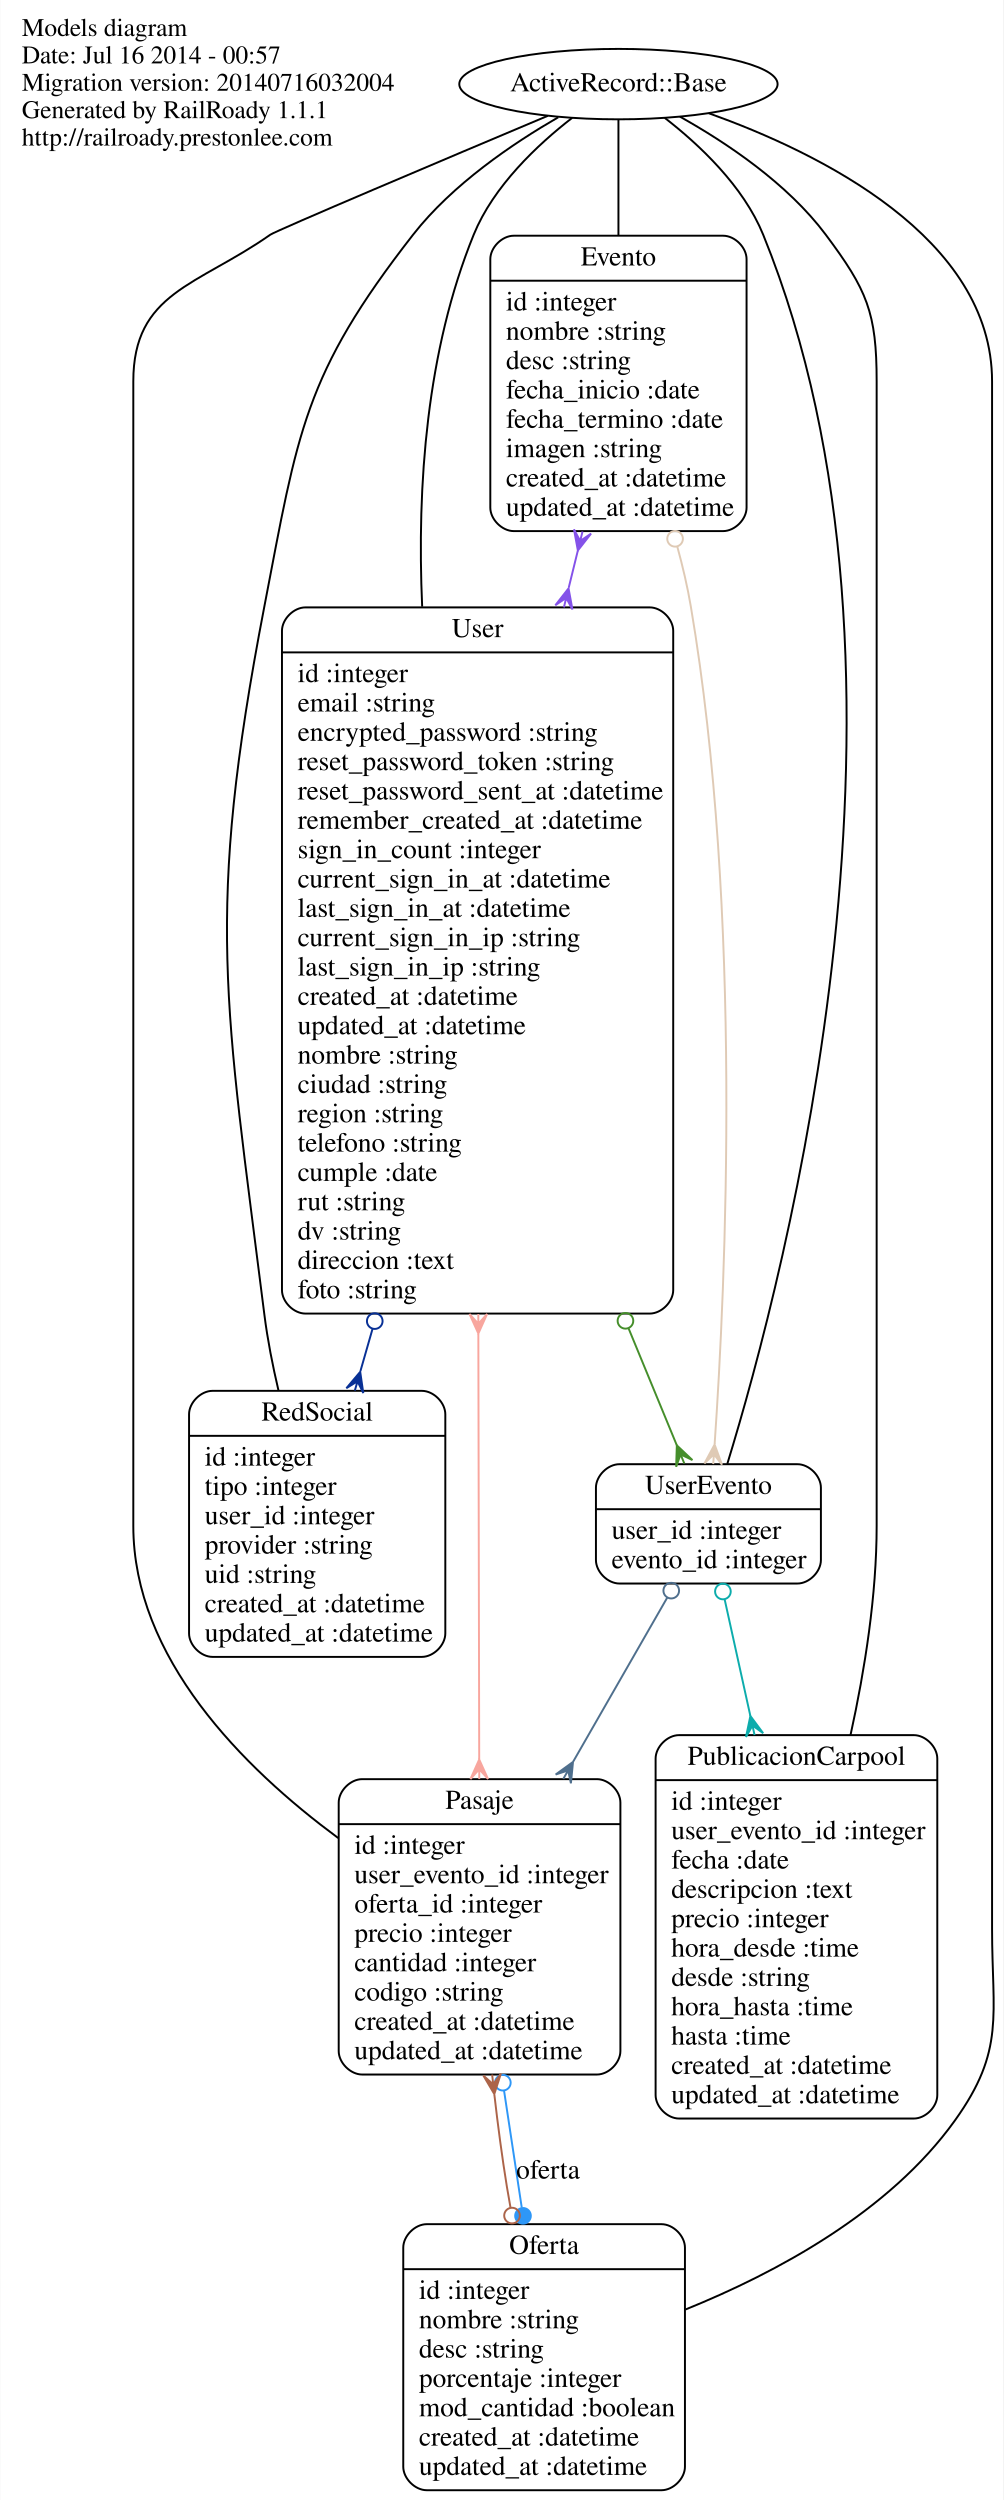
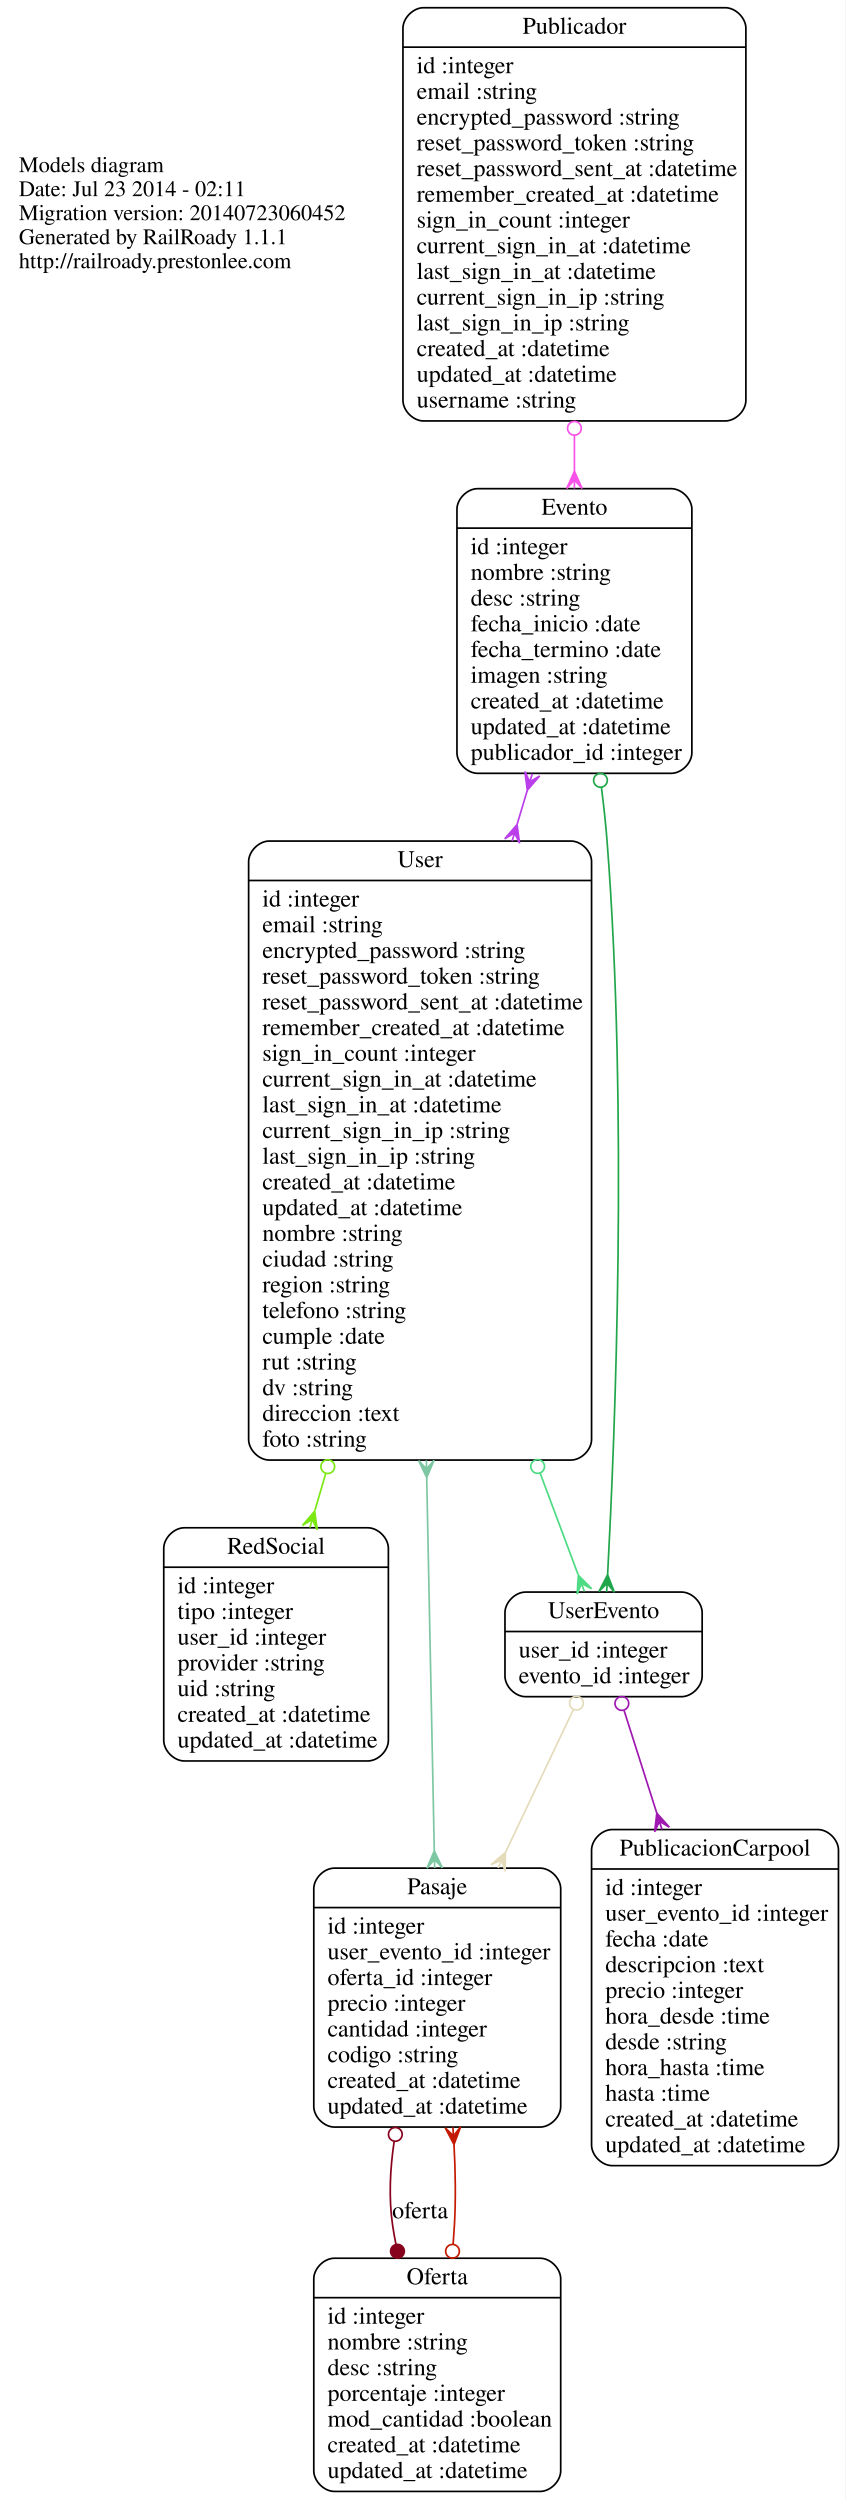
- <svg xmlns="http://www.w3.org/2000/svg" width="513pt" height="1278pt" viewBox="0.00 0.00 512.71 1278.00">
-   <g id="graph0" class="graph" transform="scale(1 1) rotate(0) translate(4 1274)">
-     <polygon fill="white" stroke="none" points="-4,4 -4,-1274 508.709,-1274 508.709,4 -4,4" />
+ <svg xmlns="http://www.w3.org/2000/svg" width="493pt" height="1458pt" viewBox="0.00 0.00 493.00 1458.00">
+   <g id="graph0" class="graph" transform="scale(1 1) rotate(0) translate(4 1454)">
+     <polygon fill="white" stroke="none" points="-4,4 -4,-1454 489,-1454 489,4 -4,4" />
    <g id="node1" class="node">
-       <text text-anchor="start" x="7" y="-1255.6" font-family="Times,serif" font-size="13.00">Models diagram</text>
-       <text text-anchor="start" x="7" y="-1241.6" font-family="Times,serif" font-size="13.00">Date: Jul 16 2014 - 00:57</text>
-       <text text-anchor="start" x="7" y="-1227.6" font-family="Times,serif" font-size="13.00">Migration version: 20140716032004</text>
-       <text text-anchor="start" x="7" y="-1213.6" font-family="Times,serif" font-size="13.00">Generated by RailRoady 1.1.1</text>
-       <text text-anchor="start" x="7" y="-1199.6" font-family="Times,serif" font-size="13.00">http://railroady.prestonlee.com</text>
+       <text text-anchor="start" x="7" y="-1353.6" font-family="Times,serif" font-size="13.00">Models diagram</text>
+       <text text-anchor="start" x="7" y="-1339.6" font-family="Times,serif" font-size="13.00">Date: Jul 23 2014 - 02:11</text>
+       <text text-anchor="start" x="7" y="-1325.6" font-family="Times,serif" font-size="13.00">Migration version: 20140723060452</text>
+       <text text-anchor="start" x="7" y="-1311.6" font-family="Times,serif" font-size="13.00">Generated by RailRoady 1.1.1</text>
+       <text text-anchor="start" x="7" y="-1297.6" font-family="Times,serif" font-size="13.00">http://railroady.prestonlee.com</text>
    </g>
    <g id="node2" class="node">
-       <path fill="none" stroke="black" d="M104.5,-427C104.5,-427 211.5,-427 211.5,-427 217.5,-427 223.5,-433 223.5,-439 223.5,-439 223.5,-551 223.5,-551 223.5,-557 217.5,-563 211.5,-563 211.5,-563 104.5,-563 104.5,-563 98.5,-563 92.5,-557 92.5,-551 92.5,-551 92.5,-439 92.5,-439 92.5,-433 98.5,-427 104.5,-427" />
-       <text text-anchor="middle" x="158" y="-547.8" font-family="Times,serif" font-size="14.00">RedSocial</text>
-       <polyline fill="none" stroke="black" points="92.5,-540 223.5,-540 " />
-       <text text-anchor="start" x="100.5" y="-524.8" font-family="Times,serif" font-size="14.00">id :integer</text>
-       <text text-anchor="start" x="100.5" y="-509.8" font-family="Times,serif" font-size="14.00">tipo :integer</text>
-       <text text-anchor="start" x="100.5" y="-494.8" font-family="Times,serif" font-size="14.00">user_id :integer</text>
-       <text text-anchor="start" x="100.5" y="-479.8" font-family="Times,serif" font-size="14.00">provider :string</text>
-       <text text-anchor="start" x="100.5" y="-464.8" font-family="Times,serif" font-size="14.00">uid :string</text>
-       <text text-anchor="start" x="100.5" y="-449.8" font-family="Times,serif" font-size="14.00">created_at :datetime</text>
-       <text text-anchor="start" x="100.5" y="-434.8" font-family="Times,serif" font-size="14.00">updated_at :datetime</text>
+       <path fill="none" stroke="black" d="M103.5,-427C103.5,-427 210.5,-427 210.5,-427 216.5,-427 222.5,-433 222.5,-439 222.5,-439 222.5,-551 222.5,-551 222.5,-557 216.5,-563 210.5,-563 210.5,-563 103.5,-563 103.5,-563 97.5,-563 91.5,-557 91.5,-551 91.5,-551 91.5,-439 91.5,-439 91.5,-433 97.5,-427 103.5,-427" />
+       <text text-anchor="middle" x="157" y="-547.8" font-family="Times,serif" font-size="14.00">RedSocial</text>
+       <polyline fill="none" stroke="black" points="91.5,-540 222.5,-540 " />
+       <text text-anchor="start" x="99.5" y="-524.8" font-family="Times,serif" font-size="14.00">id :integer</text>
+       <text text-anchor="start" x="99.5" y="-509.8" font-family="Times,serif" font-size="14.00">tipo :integer</text>
+       <text text-anchor="start" x="99.5" y="-494.8" font-family="Times,serif" font-size="14.00">user_id :integer</text>
+       <text text-anchor="start" x="99.5" y="-479.8" font-family="Times,serif" font-size="14.00">provider :string</text>
+       <text text-anchor="start" x="99.5" y="-464.8" font-family="Times,serif" font-size="14.00">uid :string</text>
+       <text text-anchor="start" x="99.5" y="-449.8" font-family="Times,serif" font-size="14.00">created_at :datetime</text>
+       <text text-anchor="start" x="99.5" y="-434.8" font-family="Times,serif" font-size="14.00">updated_at :datetime</text>
    </g>
    <g id="node3" class="node">
-       <path fill="none" stroke="black" d="M258.5,-1002.5C258.5,-1002.5 365.5,-1002.5 365.5,-1002.5 371.5,-1002.5 377.5,-1008.5 377.5,-1014.5 377.5,-1014.5 377.5,-1141.5 377.5,-1141.5 377.5,-1147.5 371.5,-1153.5 365.5,-1153.5 365.5,-1153.5 258.5,-1153.5 258.5,-1153.5 252.5,-1153.5 246.5,-1147.5 246.5,-1141.5 246.5,-1141.5 246.5,-1014.5 246.5,-1014.5 246.5,-1008.5 252.5,-1002.5 258.5,-1002.5" />
-       <text text-anchor="middle" x="312" y="-1138.3" font-family="Times,serif" font-size="14.00">Evento</text>
-       <polyline fill="none" stroke="black" points="246.5,-1130.5 377.5,-1130.5 " />
-       <text text-anchor="start" x="254.5" y="-1115.3" font-family="Times,serif" font-size="14.00">id :integer</text>
-       <text text-anchor="start" x="254.5" y="-1100.3" font-family="Times,serif" font-size="14.00">nombre :string</text>
-       <text text-anchor="start" x="254.5" y="-1085.3" font-family="Times,serif" font-size="14.00">desc :string</text>
-       <text text-anchor="start" x="254.5" y="-1070.3" font-family="Times,serif" font-size="14.00">fecha_inicio :date</text>
-       <text text-anchor="start" x="254.5" y="-1055.3" font-family="Times,serif" font-size="14.00">fecha_termino :date</text>
-       <text text-anchor="start" x="254.5" y="-1040.3" font-family="Times,serif" font-size="14.00">imagen :string</text>
-       <text text-anchor="start" x="254.5" y="-1025.3" font-family="Times,serif" font-size="14.00">created_at :datetime</text>
-       <text text-anchor="start" x="254.5" y="-1010.3" font-family="Times,serif" font-size="14.00">updated_at :datetime</text>
+       <path fill="none" stroke="black" d="M191,-1C191,-1 311,-1 311,-1 317,-1 323,-7 323,-13 323,-13 323,-125 323,-125 323,-131 317,-137 311,-137 311,-137 191,-137 191,-137 185,-137 179,-131 179,-125 179,-125 179,-13 179,-13 179,-7 185,-1 191,-1" />
+       <text text-anchor="middle" x="251" y="-121.8" font-family="Times,serif" font-size="14.00">Oferta</text>
+       <polyline fill="none" stroke="black" points="179,-114 323,-114 " />
+       <text text-anchor="start" x="187" y="-98.8" font-family="Times,serif" font-size="14.00">id :integer</text>
+       <text text-anchor="start" x="187" y="-83.8" font-family="Times,serif" font-size="14.00">nombre :string</text>
+       <text text-anchor="start" x="187" y="-68.8" font-family="Times,serif" font-size="14.00">desc :string</text>
+       <text text-anchor="start" x="187" y="-53.8" font-family="Times,serif" font-size="14.00">porcentaje :integer</text>
+       <text text-anchor="start" x="187" y="-38.8" font-family="Times,serif" font-size="14.00">mod_cantidad :boolean</text>
+       <text text-anchor="start" x="187" y="-23.8" font-family="Times,serif" font-size="14.00">created_at :datetime</text>
+       <text text-anchor="start" x="187" y="-8.8" font-family="Times,serif" font-size="14.00">updated_at :datetime</text>
+     </g>
+     <g id="node5" class="node">
+       <path fill="none" stroke="black" d="M191,-213.5C191,-213.5 311,-213.5 311,-213.5 317,-213.5 323,-219.5 323,-225.5 323,-225.5 323,-352.5 323,-352.5 323,-358.5 317,-364.5 311,-364.5 311,-364.5 191,-364.5 191,-364.5 185,-364.5 179,-358.5 179,-352.5 179,-352.5 179,-225.5 179,-225.5 179,-219.5 185,-213.5 191,-213.5" />
+       <text text-anchor="middle" x="251" y="-349.3" font-family="Times,serif" font-size="14.00">Pasaje</text>
+       <polyline fill="none" stroke="black" points="179,-341.5 323,-341.5 " />
+       <text text-anchor="start" x="187" y="-326.3" font-family="Times,serif" font-size="14.00">id :integer</text>
+       <text text-anchor="start" x="187" y="-311.3" font-family="Times,serif" font-size="14.00">user_evento_id :integer</text>
+       <text text-anchor="start" x="187" y="-296.3" font-family="Times,serif" font-size="14.00">oferta_id :integer</text>
+       <text text-anchor="start" x="187" y="-281.3" font-family="Times,serif" font-size="14.00">precio :integer</text>
+       <text text-anchor="start" x="187" y="-266.3" font-family="Times,serif" font-size="14.00">cantidad :integer</text>
+       <text text-anchor="start" x="187" y="-251.3" font-family="Times,serif" font-size="14.00">codigo :string</text>
+       <text text-anchor="start" x="187" y="-236.3" font-family="Times,serif" font-size="14.00">created_at :datetime</text>
+       <text text-anchor="start" x="187" y="-221.3" font-family="Times,serif" font-size="14.00">updated_at :datetime</text>
+     </g>
+     <g id="edge1" class="edge">
+       <path fill="none" stroke="#c41a02" d="M260.25,-145.139C260.54,-148.808 260.794,-152.443 261,-156 261.883,-171.245 261.635,-187.469 260.782,-203.136" />
+       <ellipse fill="none" stroke="#c41a02" cx="259.9" cy="-141.056" rx="4" ry="4" />
+       <polygon fill="#c41a02" stroke="#c41a02" points="260.768,-203.356 255.649,-213.053 260.454,-208.346 260.14,-213.336 260.14,-213.336 260.14,-213.336 260.454,-208.346 264.631,-213.618 260.768,-203.356 260.768,-203.356" />
+     </g>
+     <g id="node4" class="node">
+       <path fill="none" stroke="black" d="M274.5,-1003C274.5,-1003 387.5,-1003 387.5,-1003 393.5,-1003 399.5,-1009 399.5,-1015 399.5,-1015 399.5,-1157 399.5,-1157 399.5,-1163 393.5,-1169 387.5,-1169 387.5,-1169 274.5,-1169 274.5,-1169 268.5,-1169 262.5,-1163 262.5,-1157 262.5,-1157 262.5,-1015 262.5,-1015 262.5,-1009 268.5,-1003 274.5,-1003" />
+       <text text-anchor="middle" x="331" y="-1153.8" font-family="Times,serif" font-size="14.00">Evento</text>
+       <polyline fill="none" stroke="black" points="262.5,-1146 399.5,-1146 " />
+       <text text-anchor="start" x="270.5" y="-1130.8" font-family="Times,serif" font-size="14.00">id :integer</text>
+       <text text-anchor="start" x="270.5" y="-1115.8" font-family="Times,serif" font-size="14.00">nombre :string</text>
+       <text text-anchor="start" x="270.5" y="-1100.8" font-family="Times,serif" font-size="14.00">desc :string</text>
+       <text text-anchor="start" x="270.5" y="-1085.8" font-family="Times,serif" font-size="14.00">fecha_inicio :date</text>
+       <text text-anchor="start" x="270.5" y="-1070.8" font-family="Times,serif" font-size="14.00">fecha_termino :date</text>
+       <text text-anchor="start" x="270.5" y="-1055.8" font-family="Times,serif" font-size="14.00">imagen :string</text>
+       <text text-anchor="start" x="270.5" y="-1040.8" font-family="Times,serif" font-size="14.00">created_at :datetime</text>
+       <text text-anchor="start" x="270.5" y="-1025.8" font-family="Times,serif" font-size="14.00">updated_at :datetime</text>
+       <text text-anchor="start" x="270.5" y="-1010.8" font-family="Times,serif" font-size="14.00">publicador_id :integer</text>
+     </g>
+     <g id="node6" class="node">
+       <path fill="none" stroke="black" d="M153,-602.5C153,-602.5 329,-602.5 329,-602.5 335,-602.5 341,-608.5 341,-614.5 341,-614.5 341,-951.5 341,-951.5 341,-957.5 335,-963.5 329,-963.5 329,-963.5 153,-963.5 153,-963.5 147,-963.5 141,-957.5 141,-951.5 141,-951.5 141,-614.5 141,-614.5 141,-608.5 147,-602.5 153,-602.5" />
+       <text text-anchor="middle" x="241" y="-948.3" font-family="Times,serif" font-size="14.00">User</text>
+       <polyline fill="none" stroke="black" points="141,-940.5 341,-940.5 " />
+       <text text-anchor="start" x="149" y="-925.3" font-family="Times,serif" font-size="14.00">id :integer</text>
+       <text text-anchor="start" x="149" y="-910.3" font-family="Times,serif" font-size="14.00">email :string</text>
+       <text text-anchor="start" x="149" y="-895.3" font-family="Times,serif" font-size="14.00">encrypted_password :string</text>
+       <text text-anchor="start" x="149" y="-880.3" font-family="Times,serif" font-size="14.00">reset_password_token :string</text>
+       <text text-anchor="start" x="149" y="-865.3" font-family="Times,serif" font-size="14.00">reset_password_sent_at :datetime</text>
+       <text text-anchor="start" x="149" y="-850.3" font-family="Times,serif" font-size="14.00">remember_created_at :datetime</text>
+       <text text-anchor="start" x="149" y="-835.3" font-family="Times,serif" font-size="14.00">sign_in_count :integer</text>
+       <text text-anchor="start" x="149" y="-820.3" font-family="Times,serif" font-size="14.00">current_sign_in_at :datetime</text>
+       <text text-anchor="start" x="149" y="-805.3" font-family="Times,serif" font-size="14.00">last_sign_in_at :datetime</text>
+       <text text-anchor="start" x="149" y="-790.3" font-family="Times,serif" font-size="14.00">current_sign_in_ip :string</text>
+       <text text-anchor="start" x="149" y="-775.3" font-family="Times,serif" font-size="14.00">last_sign_in_ip :string</text>
+       <text text-anchor="start" x="149" y="-760.3" font-family="Times,serif" font-size="14.00">created_at :datetime</text>
+       <text text-anchor="start" x="149" y="-745.3" font-family="Times,serif" font-size="14.00">updated_at :datetime</text>
+       <text text-anchor="start" x="149" y="-730.3" font-family="Times,serif" font-size="14.00">nombre :string</text>
+       <text text-anchor="start" x="149" y="-715.3" font-family="Times,serif" font-size="14.00">ciudad :string</text>
+       <text text-anchor="start" x="149" y="-700.3" font-family="Times,serif" font-size="14.00">region :string</text>
+       <text text-anchor="start" x="149" y="-685.3" font-family="Times,serif" font-size="14.00">telefono :string</text>
+       <text text-anchor="start" x="149" y="-670.3" font-family="Times,serif" font-size="14.00">cumple :date</text>
+       <text text-anchor="start" x="149" y="-655.3" font-family="Times,serif" font-size="14.00">rut :string</text>
+       <text text-anchor="start" x="149" y="-640.3" font-family="Times,serif" font-size="14.00">dv :string</text>
+       <text text-anchor="start" x="149" y="-625.3" font-family="Times,serif" font-size="14.00">direccion :text</text>
+       <text text-anchor="start" x="149" y="-610.3" font-family="Times,serif" font-size="14.00">foto :string</text>
+     </g>
+     <g id="edge3" class="edge">
+       <path fill="none" stroke="#ba3ee9" d="M303.484,-992.975C301.572,-986.581 299.611,-980.021 297.617,-973.351" />
+       <polygon fill="#ba3ee9" stroke="#ba3ee9" points="303.542,-993.17 302.096,-1004.04 304.975,-997.96 306.407,-1002.75 306.407,-1002.75 306.407,-1002.75 304.975,-997.96 310.719,-1001.46 303.542,-993.17 303.542,-993.17" />
+       <polygon fill="#ba3ee9" stroke="#ba3ee9" points="297.538,-973.088 298.985,-962.218 296.106,-968.298 294.673,-963.507 294.673,-963.507 294.673,-963.507 296.106,-968.298 290.362,-964.796 297.538,-973.088 297.538,-973.088" />
    </g>
    <g id="node7" class="node">
-       <path fill="none" stroke="black" d="M152,-602.5C152,-602.5 328,-602.5 328,-602.5 334,-602.5 340,-608.5 340,-614.5 340,-614.5 340,-951.5 340,-951.5 340,-957.5 334,-963.5 328,-963.5 328,-963.5 152,-963.5 152,-963.5 146,-963.5 140,-957.5 140,-951.5 140,-951.5 140,-614.5 140,-614.5 140,-608.5 146,-602.5 152,-602.5" />
-       <text text-anchor="middle" x="240" y="-948.3" font-family="Times,serif" font-size="14.00">User</text>
-       <polyline fill="none" stroke="black" points="140,-940.5 340,-940.5 " />
-       <text text-anchor="start" x="148" y="-925.3" font-family="Times,serif" font-size="14.00">id :integer</text>
-       <text text-anchor="start" x="148" y="-910.3" font-family="Times,serif" font-size="14.00">email :string</text>
-       <text text-anchor="start" x="148" y="-895.3" font-family="Times,serif" font-size="14.00">encrypted_password :string</text>
-       <text text-anchor="start" x="148" y="-880.3" font-family="Times,serif" font-size="14.00">reset_password_token :string</text>
-       <text text-anchor="start" x="148" y="-865.3" font-family="Times,serif" font-size="14.00">reset_password_sent_at :datetime</text>
-       <text text-anchor="start" x="148" y="-850.3" font-family="Times,serif" font-size="14.00">remember_created_at :datetime</text>
-       <text text-anchor="start" x="148" y="-835.3" font-family="Times,serif" font-size="14.00">sign_in_count :integer</text>
-       <text text-anchor="start" x="148" y="-820.3" font-family="Times,serif" font-size="14.00">current_sign_in_at :datetime</text>
-       <text text-anchor="start" x="148" y="-805.3" font-family="Times,serif" font-size="14.00">last_sign_in_at :datetime</text>
-       <text text-anchor="start" x="148" y="-790.3" font-family="Times,serif" font-size="14.00">current_sign_in_ip :string</text>
-       <text text-anchor="start" x="148" y="-775.3" font-family="Times,serif" font-size="14.00">last_sign_in_ip :string</text>
-       <text text-anchor="start" x="148" y="-760.3" font-family="Times,serif" font-size="14.00">created_at :datetime</text>
-       <text text-anchor="start" x="148" y="-745.3" font-family="Times,serif" font-size="14.00">updated_at :datetime</text>
-       <text text-anchor="start" x="148" y="-730.3" font-family="Times,serif" font-size="14.00">nombre :string</text>
-       <text text-anchor="start" x="148" y="-715.3" font-family="Times,serif" font-size="14.00">ciudad :string</text>
-       <text text-anchor="start" x="148" y="-700.3" font-family="Times,serif" font-size="14.00">region :string</text>
-       <text text-anchor="start" x="148" y="-685.3" font-family="Times,serif" font-size="14.00">telefono :string</text>
-       <text text-anchor="start" x="148" y="-670.3" font-family="Times,serif" font-size="14.00">cumple :date</text>
-       <text text-anchor="start" x="148" y="-655.3" font-family="Times,serif" font-size="14.00">rut :string</text>
-       <text text-anchor="start" x="148" y="-640.3" font-family="Times,serif" font-size="14.00">dv :string</text>
-       <text text-anchor="start" x="148" y="-625.3" font-family="Times,serif" font-size="14.00">direccion :text</text>
-       <text text-anchor="start" x="148" y="-610.3" font-family="Times,serif" font-size="14.00">foto :string</text>
+       <path fill="none" stroke="black" d="M302.5,-464.5C302.5,-464.5 393.5,-464.5 393.5,-464.5 399.5,-464.5 405.5,-470.5 405.5,-476.5 405.5,-476.5 405.5,-513.5 405.5,-513.5 405.5,-519.5 399.5,-525.5 393.5,-525.5 393.5,-525.5 302.5,-525.5 302.5,-525.5 296.5,-525.5 290.5,-519.5 290.5,-513.5 290.5,-513.5 290.5,-476.5 290.5,-476.5 290.5,-470.5 296.5,-464.5 302.5,-464.5" />
+       <text text-anchor="middle" x="348" y="-510.3" font-family="Times,serif" font-size="14.00">UserEvento</text>
+       <polyline fill="none" stroke="black" points="290.5,-502.5 405.5,-502.5 " />
+       <text text-anchor="start" x="298.5" y="-487.3" font-family="Times,serif" font-size="14.00">user_id :integer</text>
+       <text text-anchor="start" x="298.5" y="-472.3" font-family="Times,serif" font-size="14.00">evento_id :integer</text>
    </g>
-     <g id="edge3" class="edge">
-       <path fill="none" stroke="#8452e9" d="M291.211,-992.4C289.714,-986.307 288.173,-980.039 286.604,-973.651" />
-       <polygon fill="#8452e9" stroke="#8452e9" points="291.259,-992.595 289.275,-1003.38 292.452,-997.45 293.645,-1002.31 293.645,-1002.31 293.645,-1002.31 292.452,-997.45 298.015,-1001.23 291.259,-992.595 291.259,-992.595" />
-       <polygon fill="#8452e9" stroke="#8452e9" points="286.501,-973.233 288.485,-962.448 285.308,-968.378 284.115,-963.522 284.115,-963.522 284.115,-963.522 285.308,-968.378 279.745,-964.596 286.501,-973.233 286.501,-973.233" />
+     <g id="edge2" class="edge">
+       <path fill="none" stroke="#21a64b" d="M346.724,-994.934C348.07,-984.531 349.216,-974.052 350,-964 362.341,-805.851 354.695,-616.728 350.371,-535.856" />
+       <ellipse fill="none" stroke="#21a64b" cx="346.191" cy="-998.902" rx="4" ry="4" />
+       <polygon fill="#21a64b" stroke="#21a64b" points="350.357,-535.615 354.303,-525.384 350.084,-530.622 349.81,-525.63 349.81,-525.63 349.81,-525.63 350.084,-530.622 345.317,-525.876 350.357,-535.615 350.357,-535.615" />
+     </g>
+     <g id="edge4" class="edge">
+       <path fill="none" stroke="#87021d" d="M225.894,-205.247C223.449,-188.969 222.637,-171.985 225,-156 225.528,-152.432 226.172,-148.806 226.908,-145.163" />
+       <ellipse fill="none" stroke="#87021d" cx="226.559" cy="-209.228" rx="4" ry="4" />
+       <ellipse fill="#87021d" stroke="#87021d" cx="227.8" cy="-141.083" rx="4" ry="4" />
+       <text text-anchor="middle" x="241" y="-160.3" font-family="Times,serif" font-size="14.00">oferta</text>
+     </g>
+     <g id="edge5" class="edge">
+       <path fill="none" stroke="#7be814" d="M186.014,-594.786C183.833,-587.361 181.704,-580.112 179.654,-573.131" />
+       <ellipse fill="none" stroke="#7be814" cx="187.151" cy="-598.658" rx="4" ry="4" />
+       <polygon fill="#7be814" stroke="#7be814" points="179.527,-572.7 181.027,-561.837 178.118,-567.902 176.709,-563.105 176.709,-563.105 176.709,-563.105 178.118,-567.902 172.392,-564.373 179.527,-572.7 179.527,-572.7" />
+     </g>
+     <g id="edge7" class="edge">
+       <path fill="none" stroke="#7dc8a3" d="M244.859,-592.138C246.386,-517.003 248.063,-434.486 249.278,-374.7" />
+       <polygon fill="#7dc8a3" stroke="#7dc8a3" points="244.856,-592.29 240.154,-602.197 244.754,-597.289 244.653,-602.288 244.653,-602.288 244.653,-602.288 244.754,-597.289 249.152,-602.38 244.856,-592.29 244.856,-592.29" />
+       <polygon fill="#7dc8a3" stroke="#7dc8a3" points="249.281,-374.556 253.984,-364.65 249.383,-369.557 249.485,-364.558 249.485,-364.558 249.485,-364.558 249.383,-369.557 244.986,-364.467 249.281,-374.556 249.281,-374.556" />
+     </g>
+     <g id="edge6" class="edge">
+       <path fill="none" stroke="#4ddb83" d="M310.995,-594.91C319.265,-572.805 326.952,-552.258 333.153,-535.684" />
+       <ellipse fill="none" stroke="#4ddb83" cx="309.559" cy="-598.749" rx="4" ry="4" />
+       <polygon fill="#4ddb83" stroke="#4ddb83" points="333.31,-535.264 341.029,-527.475 335.062,-530.581 336.814,-525.898 336.814,-525.898 336.814,-525.898 335.062,-530.581 332.6,-524.321 333.31,-535.264 333.31,-535.264" />
+     </g>
+     <g id="edge8" class="edge">
+       <path fill="none" stroke="#e4dbba" d="M330.409,-457.005C319.368,-433.785 304.664,-402.86 290.911,-373.936" />
+       <ellipse fill="none" stroke="#e4dbba" cx="332.178" cy="-460.724" rx="4" ry="4" />
+       <polygon fill="#e4dbba" stroke="#e4dbba" points="290.779,-373.659 290.549,-362.695 288.632,-369.143 286.485,-364.628 286.485,-364.628 286.485,-364.628 288.632,-369.143 282.421,-366.56 290.779,-373.659 290.779,-373.659" />
+     </g>
+     <g id="node9" class="node">
+       <path fill="none" stroke="black" d="M353,-191C353,-191 473,-191 473,-191 479,-191 485,-197 485,-203 485,-203 485,-375 485,-375 485,-381 479,-387 473,-387 473,-387 353,-387 353,-387 347,-387 341,-381 341,-375 341,-375 341,-203 341,-203 341,-197 347,-191 353,-191" />
+       <text text-anchor="middle" x="413" y="-371.8" font-family="Times,serif" font-size="14.00">PublicacionCarpool</text>
+       <polyline fill="none" stroke="black" points="341,-364 485,-364 " />
+       <text text-anchor="start" x="349" y="-348.8" font-family="Times,serif" font-size="14.00">id :integer</text>
+       <text text-anchor="start" x="349" y="-333.8" font-family="Times,serif" font-size="14.00">user_evento_id :integer</text>
+       <text text-anchor="start" x="349" y="-318.8" font-family="Times,serif" font-size="14.00">fecha :date</text>
+       <text text-anchor="start" x="349" y="-303.8" font-family="Times,serif" font-size="14.00">descripcion :text</text>
+       <text text-anchor="start" x="349" y="-288.8" font-family="Times,serif" font-size="14.00">precio :integer</text>
+       <text text-anchor="start" x="349" y="-273.8" font-family="Times,serif" font-size="14.00">hora_desde :time</text>
+       <text text-anchor="start" x="349" y="-258.8" font-family="Times,serif" font-size="14.00">desde :string</text>
+       <text text-anchor="start" x="349" y="-243.8" font-family="Times,serif" font-size="14.00">hora_hasta :time</text>
+       <text text-anchor="start" x="349" y="-228.8" font-family="Times,serif" font-size="14.00">hasta :time</text>
+       <text text-anchor="start" x="349" y="-213.8" font-family="Times,serif" font-size="14.00">created_at :datetime</text>
+       <text text-anchor="start" x="349" y="-198.8" font-family="Times,serif" font-size="14.00">updated_at :datetime</text>
+     </g>
+     <g id="edge9" class="edge">
+       <path fill="none" stroke="#9f18b0" d="M359.939,-456.53C365.399,-439.393 372.174,-418.132 379.035,-396.597" />
+       <ellipse fill="none" stroke="#9f18b0" cx="358.666" cy="-460.525" rx="4" ry="4" />
+       <polygon fill="#9f18b0" stroke="#9f18b0" points="379.047,-396.559 386.371,-388.398 380.565,-391.795 382.083,-387.031 382.083,-387.031 382.083,-387.031 380.565,-391.795 377.796,-385.665 379.047,-396.559 379.047,-396.559" />
    </g>
    <g id="node8" class="node">
-       <path fill="none" stroke="black" d="M312.5,-464.5C312.5,-464.5 403.5,-464.5 403.5,-464.5 409.5,-464.5 415.5,-470.5 415.5,-476.5 415.5,-476.5 415.5,-513.5 415.5,-513.5 415.5,-519.5 409.5,-525.5 403.5,-525.5 403.5,-525.5 312.5,-525.5 312.5,-525.5 306.5,-525.5 300.5,-519.5 300.5,-513.5 300.5,-513.5 300.5,-476.5 300.5,-476.5 300.5,-470.5 306.5,-464.5 312.5,-464.5" />
-       <text text-anchor="middle" x="358" y="-510.3" font-family="Times,serif" font-size="14.00">UserEvento</text>
-       <polyline fill="none" stroke="black" points="300.5,-502.5 415.5,-502.5 " />
-       <text text-anchor="start" x="308.5" y="-487.3" font-family="Times,serif" font-size="14.00">user_id :integer</text>
-       <text text-anchor="start" x="308.5" y="-472.3" font-family="Times,serif" font-size="14.00">evento_id :integer</text>
-     </g>
-     <g id="edge2" class="edge">
-       <path fill="none" stroke="#dfcab5" d="M342.069,-994.648C344.872,-984.439 347.296,-974.056 349,-964 375.535,-807.38 366.795,-617.079 361.179,-535.848" />
-       <ellipse fill="none" stroke="#dfcab5" cx="340.953" cy="-998.567" rx="4" ry="4" />
-       <polygon fill="#dfcab5" stroke="#dfcab5" points="361.158,-535.553 364.933,-525.258 360.801,-530.566 360.444,-525.579 360.444,-525.579 360.444,-525.579 360.801,-530.566 355.956,-525.9 361.158,-535.553 361.158,-535.553" />
-     </g>
-     <g id="node4" class="node">
-       <path fill="none" stroke="black" d="M181,-213.5C181,-213.5 301,-213.5 301,-213.5 307,-213.5 313,-219.5 313,-225.5 313,-225.5 313,-352.5 313,-352.5 313,-358.5 307,-364.5 301,-364.5 301,-364.5 181,-364.5 181,-364.5 175,-364.5 169,-358.5 169,-352.5 169,-352.5 169,-225.5 169,-225.5 169,-219.5 175,-213.5 181,-213.5" />
-       <text text-anchor="middle" x="241" y="-349.3" font-family="Times,serif" font-size="14.00">Pasaje</text>
-       <polyline fill="none" stroke="black" points="169,-341.5 313,-341.5 " />
-       <text text-anchor="start" x="177" y="-326.3" font-family="Times,serif" font-size="14.00">id :integer</text>
-       <text text-anchor="start" x="177" y="-311.3" font-family="Times,serif" font-size="14.00">user_evento_id :integer</text>
-       <text text-anchor="start" x="177" y="-296.3" font-family="Times,serif" font-size="14.00">oferta_id :integer</text>
-       <text text-anchor="start" x="177" y="-281.3" font-family="Times,serif" font-size="14.00">precio :integer</text>
-       <text text-anchor="start" x="177" y="-266.3" font-family="Times,serif" font-size="14.00">cantidad :integer</text>
-       <text text-anchor="start" x="177" y="-251.3" font-family="Times,serif" font-size="14.00">codigo :string</text>
-       <text text-anchor="start" x="177" y="-236.3" font-family="Times,serif" font-size="14.00">created_at :datetime</text>
-       <text text-anchor="start" x="177" y="-221.3" font-family="Times,serif" font-size="14.00">updated_at :datetime</text>
-     </g>
-     <g id="node6" class="node">
-       <path fill="none" stroke="black" d="M214,-1C214,-1 334,-1 334,-1 340,-1 346,-7 346,-13 346,-13 346,-125 346,-125 346,-131 340,-137 334,-137 334,-137 214,-137 214,-137 208,-137 202,-131 202,-125 202,-125 202,-13 202,-13 202,-7 208,-1 214,-1" />
-       <text text-anchor="middle" x="274" y="-121.8" font-family="Times,serif" font-size="14.00">Oferta</text>
-       <polyline fill="none" stroke="black" points="202,-114 346,-114 " />
-       <text text-anchor="start" x="210" y="-98.8" font-family="Times,serif" font-size="14.00">id :integer</text>
-       <text text-anchor="start" x="210" y="-83.8" font-family="Times,serif" font-size="14.00">nombre :string</text>
-       <text text-anchor="start" x="210" y="-68.8" font-family="Times,serif" font-size="14.00">desc :string</text>
-       <text text-anchor="start" x="210" y="-53.8" font-family="Times,serif" font-size="14.00">porcentaje :integer</text>
-       <text text-anchor="start" x="210" y="-38.8" font-family="Times,serif" font-size="14.00">mod_cantidad :boolean</text>
-       <text text-anchor="start" x="210" y="-23.8" font-family="Times,serif" font-size="14.00">created_at :datetime</text>
-       <text text-anchor="start" x="210" y="-8.8" font-family="Times,serif" font-size="14.00">updated_at :datetime</text>
-     </g>
-     <g id="edge5" class="edge">
-       <path fill="none" stroke="#2e97f7" d="M253.548,-205.107C256.515,-185.507 259.663,-164.71 262.577,-145.459" />
-       <ellipse fill="none" stroke="#2e97f7" cx="252.909" cy="-209.327" rx="4" ry="4" />
-       <ellipse fill="#2e97f7" stroke="#2e97f7" cx="263.212" cy="-141.266" rx="4" ry="4" />
-       <text text-anchor="middle" x="276" y="-160.3" font-family="Times,serif" font-size="14.00">oferta</text>
-     </g>
-     <g id="node5" class="node">
-       <path fill="none" stroke="black" d="M343,-191C343,-191 463,-191 463,-191 469,-191 475,-197 475,-203 475,-203 475,-375 475,-375 475,-381 469,-387 463,-387 463,-387 343,-387 343,-387 337,-387 331,-381 331,-375 331,-375 331,-203 331,-203 331,-197 337,-191 343,-191" />
-       <text text-anchor="middle" x="403" y="-371.8" font-family="Times,serif" font-size="14.00">PublicacionCarpool</text>
-       <polyline fill="none" stroke="black" points="331,-364 475,-364 " />
-       <text text-anchor="start" x="339" y="-348.8" font-family="Times,serif" font-size="14.00">id :integer</text>
-       <text text-anchor="start" x="339" y="-333.8" font-family="Times,serif" font-size="14.00">user_evento_id :integer</text>
-       <text text-anchor="start" x="339" y="-318.8" font-family="Times,serif" font-size="14.00">fecha :date</text>
-       <text text-anchor="start" x="339" y="-303.8" font-family="Times,serif" font-size="14.00">descripcion :text</text>
-       <text text-anchor="start" x="339" y="-288.8" font-family="Times,serif" font-size="14.00">precio :integer</text>
-       <text text-anchor="start" x="339" y="-273.8" font-family="Times,serif" font-size="14.00">hora_desde :time</text>
-       <text text-anchor="start" x="339" y="-258.8" font-family="Times,serif" font-size="14.00">desde :string</text>
-       <text text-anchor="start" x="339" y="-243.8" font-family="Times,serif" font-size="14.00">hora_hasta :time</text>
-       <text text-anchor="start" x="339" y="-228.8" font-family="Times,serif" font-size="14.00">hasta :time</text>
-       <text text-anchor="start" x="339" y="-213.8" font-family="Times,serif" font-size="14.00">created_at :datetime</text>
-       <text text-anchor="start" x="339" y="-198.8" font-family="Times,serif" font-size="14.00">updated_at :datetime</text>
-     </g>
-     <g id="edge8" class="edge">
-       <path fill="none" stroke="#ac6449" d="M256.849,-145.358C256.19,-148.949 255.569,-152.51 255,-156 252.522,-171.206 250.383,-187.473 248.576,-203.209" />
-       <ellipse fill="none" stroke="#ac6449" cx="257.602" cy="-141.394" rx="4" ry="4" />
-       <polygon fill="#ac6449" stroke="#ac6449" points="248.541,-203.518 242.963,-212.959 247.989,-208.487 247.436,-213.456 247.436,-213.456 247.436,-213.456 247.989,-208.487 251.908,-213.954 248.541,-203.518 248.541,-203.518" />
+       <path fill="none" stroke="black" d="M243,-1208.5C243,-1208.5 419,-1208.5 419,-1208.5 425,-1208.5 431,-1214.5 431,-1220.5 431,-1220.5 431,-1437.5 431,-1437.5 431,-1443.5 425,-1449.5 419,-1449.5 419,-1449.5 243,-1449.5 243,-1449.5 237,-1449.5 231,-1443.5 231,-1437.5 231,-1437.5 231,-1220.5 231,-1220.5 231,-1214.5 237,-1208.5 243,-1208.5" />
+       <text text-anchor="middle" x="331" y="-1434.3" font-family="Times,serif" font-size="14.00">Publicador</text>
+       <polyline fill="none" stroke="black" points="231,-1426.5 431,-1426.5 " />
+       <text text-anchor="start" x="239" y="-1411.3" font-family="Times,serif" font-size="14.00">id :integer</text>
+       <text text-anchor="start" x="239" y="-1396.3" font-family="Times,serif" font-size="14.00">email :string</text>
+       <text text-anchor="start" x="239" y="-1381.3" font-family="Times,serif" font-size="14.00">encrypted_password :string</text>
+       <text text-anchor="start" x="239" y="-1366.3" font-family="Times,serif" font-size="14.00">reset_password_token :string</text>
+       <text text-anchor="start" x="239" y="-1351.3" font-family="Times,serif" font-size="14.00">reset_password_sent_at :datetime</text>
+       <text text-anchor="start" x="239" y="-1336.3" font-family="Times,serif" font-size="14.00">remember_created_at :datetime</text>
+       <text text-anchor="start" x="239" y="-1321.3" font-family="Times,serif" font-size="14.00">sign_in_count :integer</text>
+       <text text-anchor="start" x="239" y="-1306.3" font-family="Times,serif" font-size="14.00">current_sign_in_at :datetime</text>
+       <text text-anchor="start" x="239" y="-1291.3" font-family="Times,serif" font-size="14.00">last_sign_in_at :datetime</text>
+       <text text-anchor="start" x="239" y="-1276.3" font-family="Times,serif" font-size="14.00">current_sign_in_ip :string</text>
+       <text text-anchor="start" x="239" y="-1261.3" font-family="Times,serif" font-size="14.00">last_sign_in_ip :string</text>
+       <text text-anchor="start" x="239" y="-1246.3" font-family="Times,serif" font-size="14.00">created_at :datetime</text>
+       <text text-anchor="start" x="239" y="-1231.3" font-family="Times,serif" font-size="14.00">updated_at :datetime</text>
+       <text text-anchor="start" x="239" y="-1216.3" font-family="Times,serif" font-size="14.00">username :string</text>
    </g>
    <g id="edge10" class="edge">
-       <path fill="none" stroke="#083095" d="M186.323,-594.786C184.194,-587.361 182.116,-580.112 180.114,-573.131" />
-       <ellipse fill="none" stroke="#083095" cx="187.431" cy="-598.651" rx="4" ry="4" />
-       <polygon fill="#083095" stroke="#083095" points="179.996,-572.718 181.566,-561.865 178.618,-567.911 177.24,-563.105 177.24,-563.105 177.24,-563.105 178.618,-567.911 172.914,-564.345 179.996,-572.718 179.996,-572.718" />
-     </g>
-     <g id="edge12" class="edge">
-       <path fill="none" stroke="#f8a69e" d="M240.386,-592.138C240.539,-517.003 240.706,-434.486 240.828,-374.7" />
-       <polygon fill="#f8a69e" stroke="#f8a69e" points="240.386,-592.288 235.865,-602.279 240.375,-597.288 240.365,-602.288 240.365,-602.288 240.365,-602.288 240.375,-597.288 244.865,-602.297 240.386,-592.288 240.386,-592.288" />
-       <polygon fill="#f8a69e" stroke="#f8a69e" points="240.828,-374.558 245.348,-364.567 240.838,-369.558 240.848,-364.558 240.848,-364.558 240.848,-364.558 240.838,-369.558 236.348,-364.549 240.828,-374.558 240.828,-374.558" />
-     </g>
-     <g id="edge11" class="edge">
-       <path fill="none" stroke="#458e2b" d="M317.191,-594.91C326.397,-572.597 334.948,-551.871 341.82,-535.215" />
-       <ellipse fill="none" stroke="#458e2b" cx="315.587" cy="-598.798" rx="4" ry="4" />
-       <polygon fill="#458e2b" stroke="#458e2b" points="341.85,-535.142 349.824,-527.615 343.757,-530.52 345.664,-525.898 345.664,-525.898 345.664,-525.898 343.757,-530.52 341.504,-524.182 341.85,-535.142 341.85,-535.142" />
-     </g>
-     <g id="edge14" class="edge">
-       <path fill="none" stroke="#4f6f8d" d="M336.972,-457.336C323.582,-433.989 305.669,-402.757 288.946,-373.599" />
-       <ellipse fill="none" stroke="#4f6f8d" cx="338.997" cy="-460.867" rx="4" ry="4" />
-       <polygon fill="#4f6f8d" stroke="#4f6f8d" points="288.776,-373.302 287.705,-362.389 286.289,-368.965 283.801,-364.628 283.801,-364.628 283.801,-364.628 286.289,-368.965 279.898,-366.866 288.776,-373.302 288.776,-373.302" />
-     </g>
-     <g id="edge15" class="edge">
-       <path fill="none" stroke="#0cacac" d="M366.323,-456.267C370.079,-439.241 374.724,-418.184 379.432,-396.843" />
-       <ellipse fill="none" stroke="#0cacac" cx="365.405" cy="-460.431" rx="4" ry="4" />
-       <polygon fill="#0cacac" stroke="#0cacac" points="379.442,-396.797 385.99,-388.001 380.519,-391.914 381.596,-387.031 381.596,-387.031 381.596,-387.031 380.519,-391.914 377.202,-386.062 379.442,-396.797 379.442,-396.797" />
-     </g>
-     <g id="node9" class="node">
-       <ellipse fill="none" stroke="black" cx="312" cy="-1231" rx="81.365" ry="18" />
-       <text text-anchor="middle" x="312" y="-1227.3" font-family="Times,serif" font-size="14.00">ActiveRecord::Base</text>
-     </g>
-     <g id="edge1" class="edge">
-       <path fill="none" stroke="black" d="M281.216,-1214.04C258.088,-1200.69 227.067,-1179.73 207,-1154 151.066,-1082.28 148.199,-1053.31 131,-964 100.575,-806.014 110.988,-761.639 131,-602 132.594,-589.281 135.225,-575.9 138.235,-563.09" />
-     </g>
-     <g id="edge4" class="edge">
-       <path fill="none" stroke="black" d="M312,-1212.97C312,-1198.24 312,-1175.86 312,-1153.58" />
-     </g>
-     <g id="edge6" class="edge">
-       <path fill="none" stroke="black" d="M275.92,-1214.81C224.804,-1193.27 137.112,-1156.18 134,-1154 96.672,-1127.82 64,-1124.6 64,-1079 64,-1079 64,-1079 64,-494 64,-426.596 119.81,-370.567 168.752,-334.391" />
-     </g>
-     <g id="edge7" class="edge">
-       <path fill="none" stroke="black" d="M343.426,-1214.37C366.961,-1201.2 398.359,-1180.31 418,-1154 439.104,-1125.73 444,-1114.28 444,-1079 444,-1079 444,-1079 444,-494 444,-458.688 438.022,-420.6 430.632,-387.004" />
-     </g>
-     <g id="edge9" class="edge">
-       <path fill="none" stroke="black" d="M358.236,-1216.09C414.763,-1195.88 503,-1152.55 503,-1079 503,-1079 503,-1079 503,-288 503,-243.633 509.835,-226.068 484,-190 450.501,-143.232 392.714,-112.154 346.228,-93.366" />
-     </g>
-     <g id="edge13" class="edge">
-       <path fill="none" stroke="black" d="M288.361,-1213.76C270.769,-1200.13 248.123,-1178.91 238,-1154 213.995,-1094.94 208.904,-1026.06 211.669,-963.849" />
-     </g>
-     <g id="edge16" class="edge">
-       <path fill="none" stroke="black" d="M335.639,-1213.76C353.231,-1200.13 375.877,-1178.91 386,-1154 477.913,-927.85 397.043,-621.252 367.659,-525.685" />
+       <path fill="none" stroke="#f753e8" d="M331,-1200.15C331,-1193.08 331,-1186.04 331,-1179.13" />
+       <ellipse fill="none" stroke="#f753e8" cx="331" cy="-1204.21" rx="4" ry="4" />
+       <polygon fill="#f753e8" stroke="#f753e8" points="331,-1179.12 335.5,-1169.12 331,-1174.12 331,-1169.12 331,-1169.12 331,-1169.12 331,-1174.12 326.5,-1169.12 331,-1179.12 331,-1179.12" />
    </g>
  </g>
</svg>
